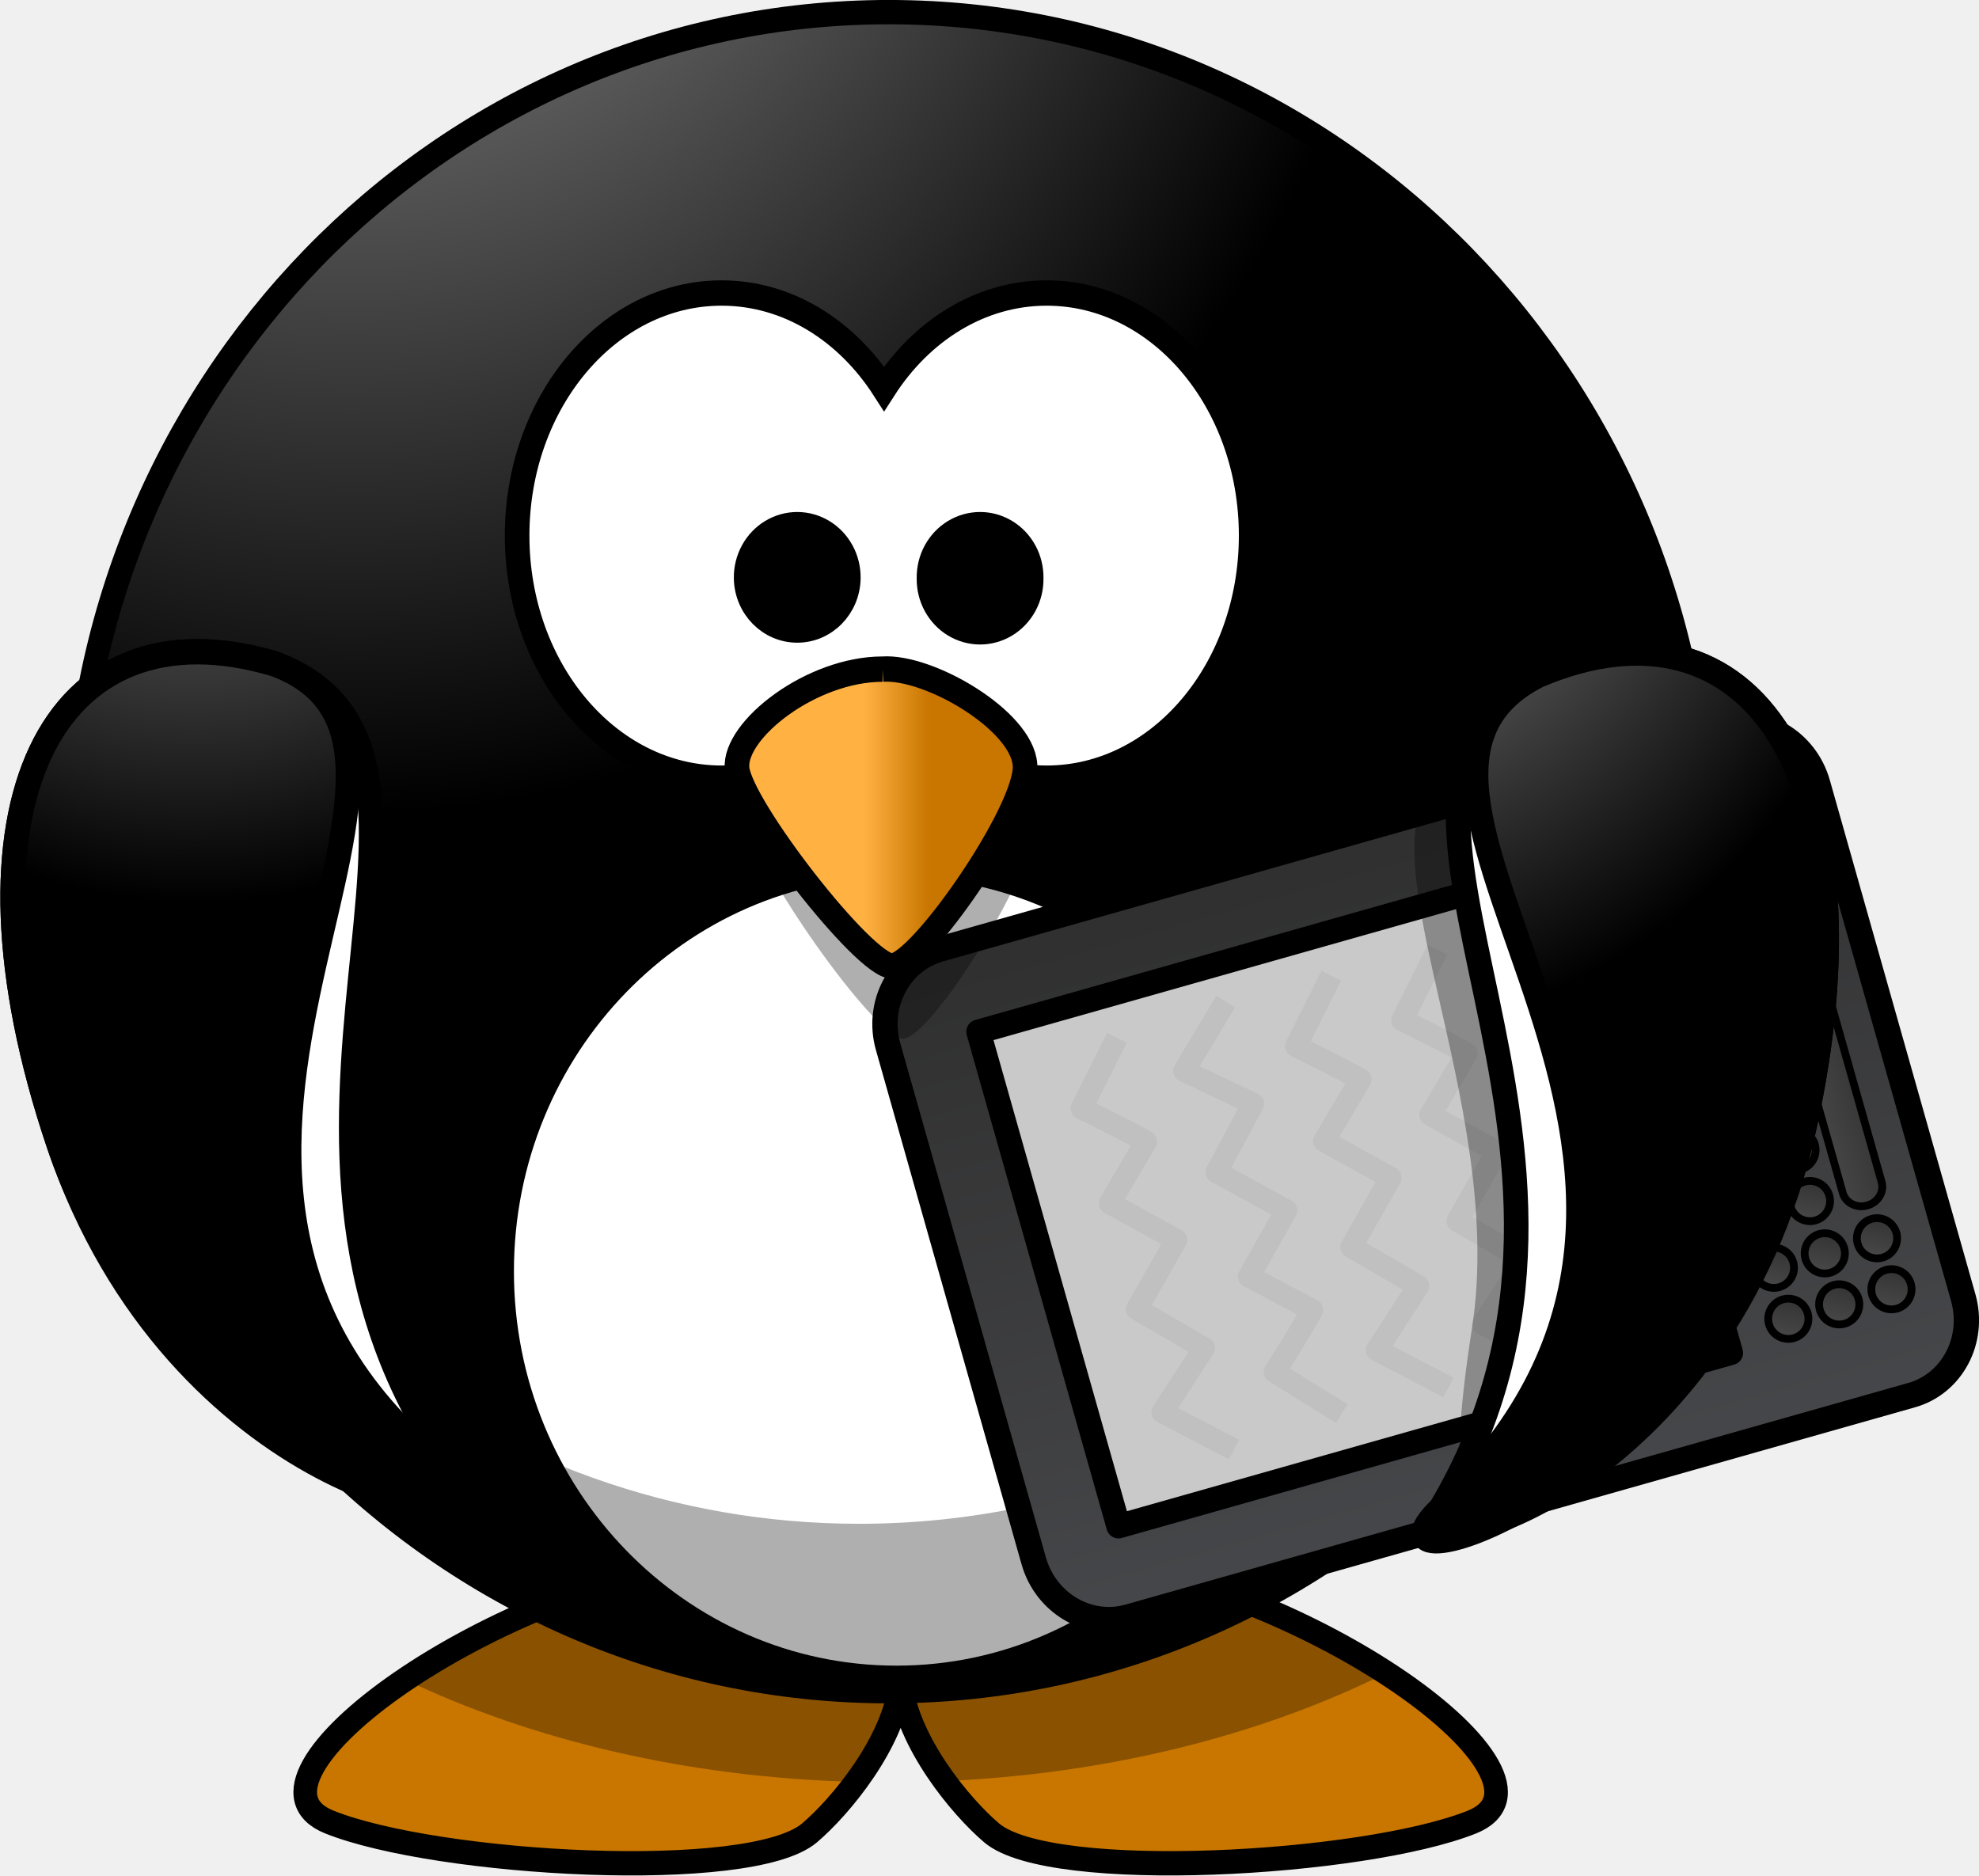
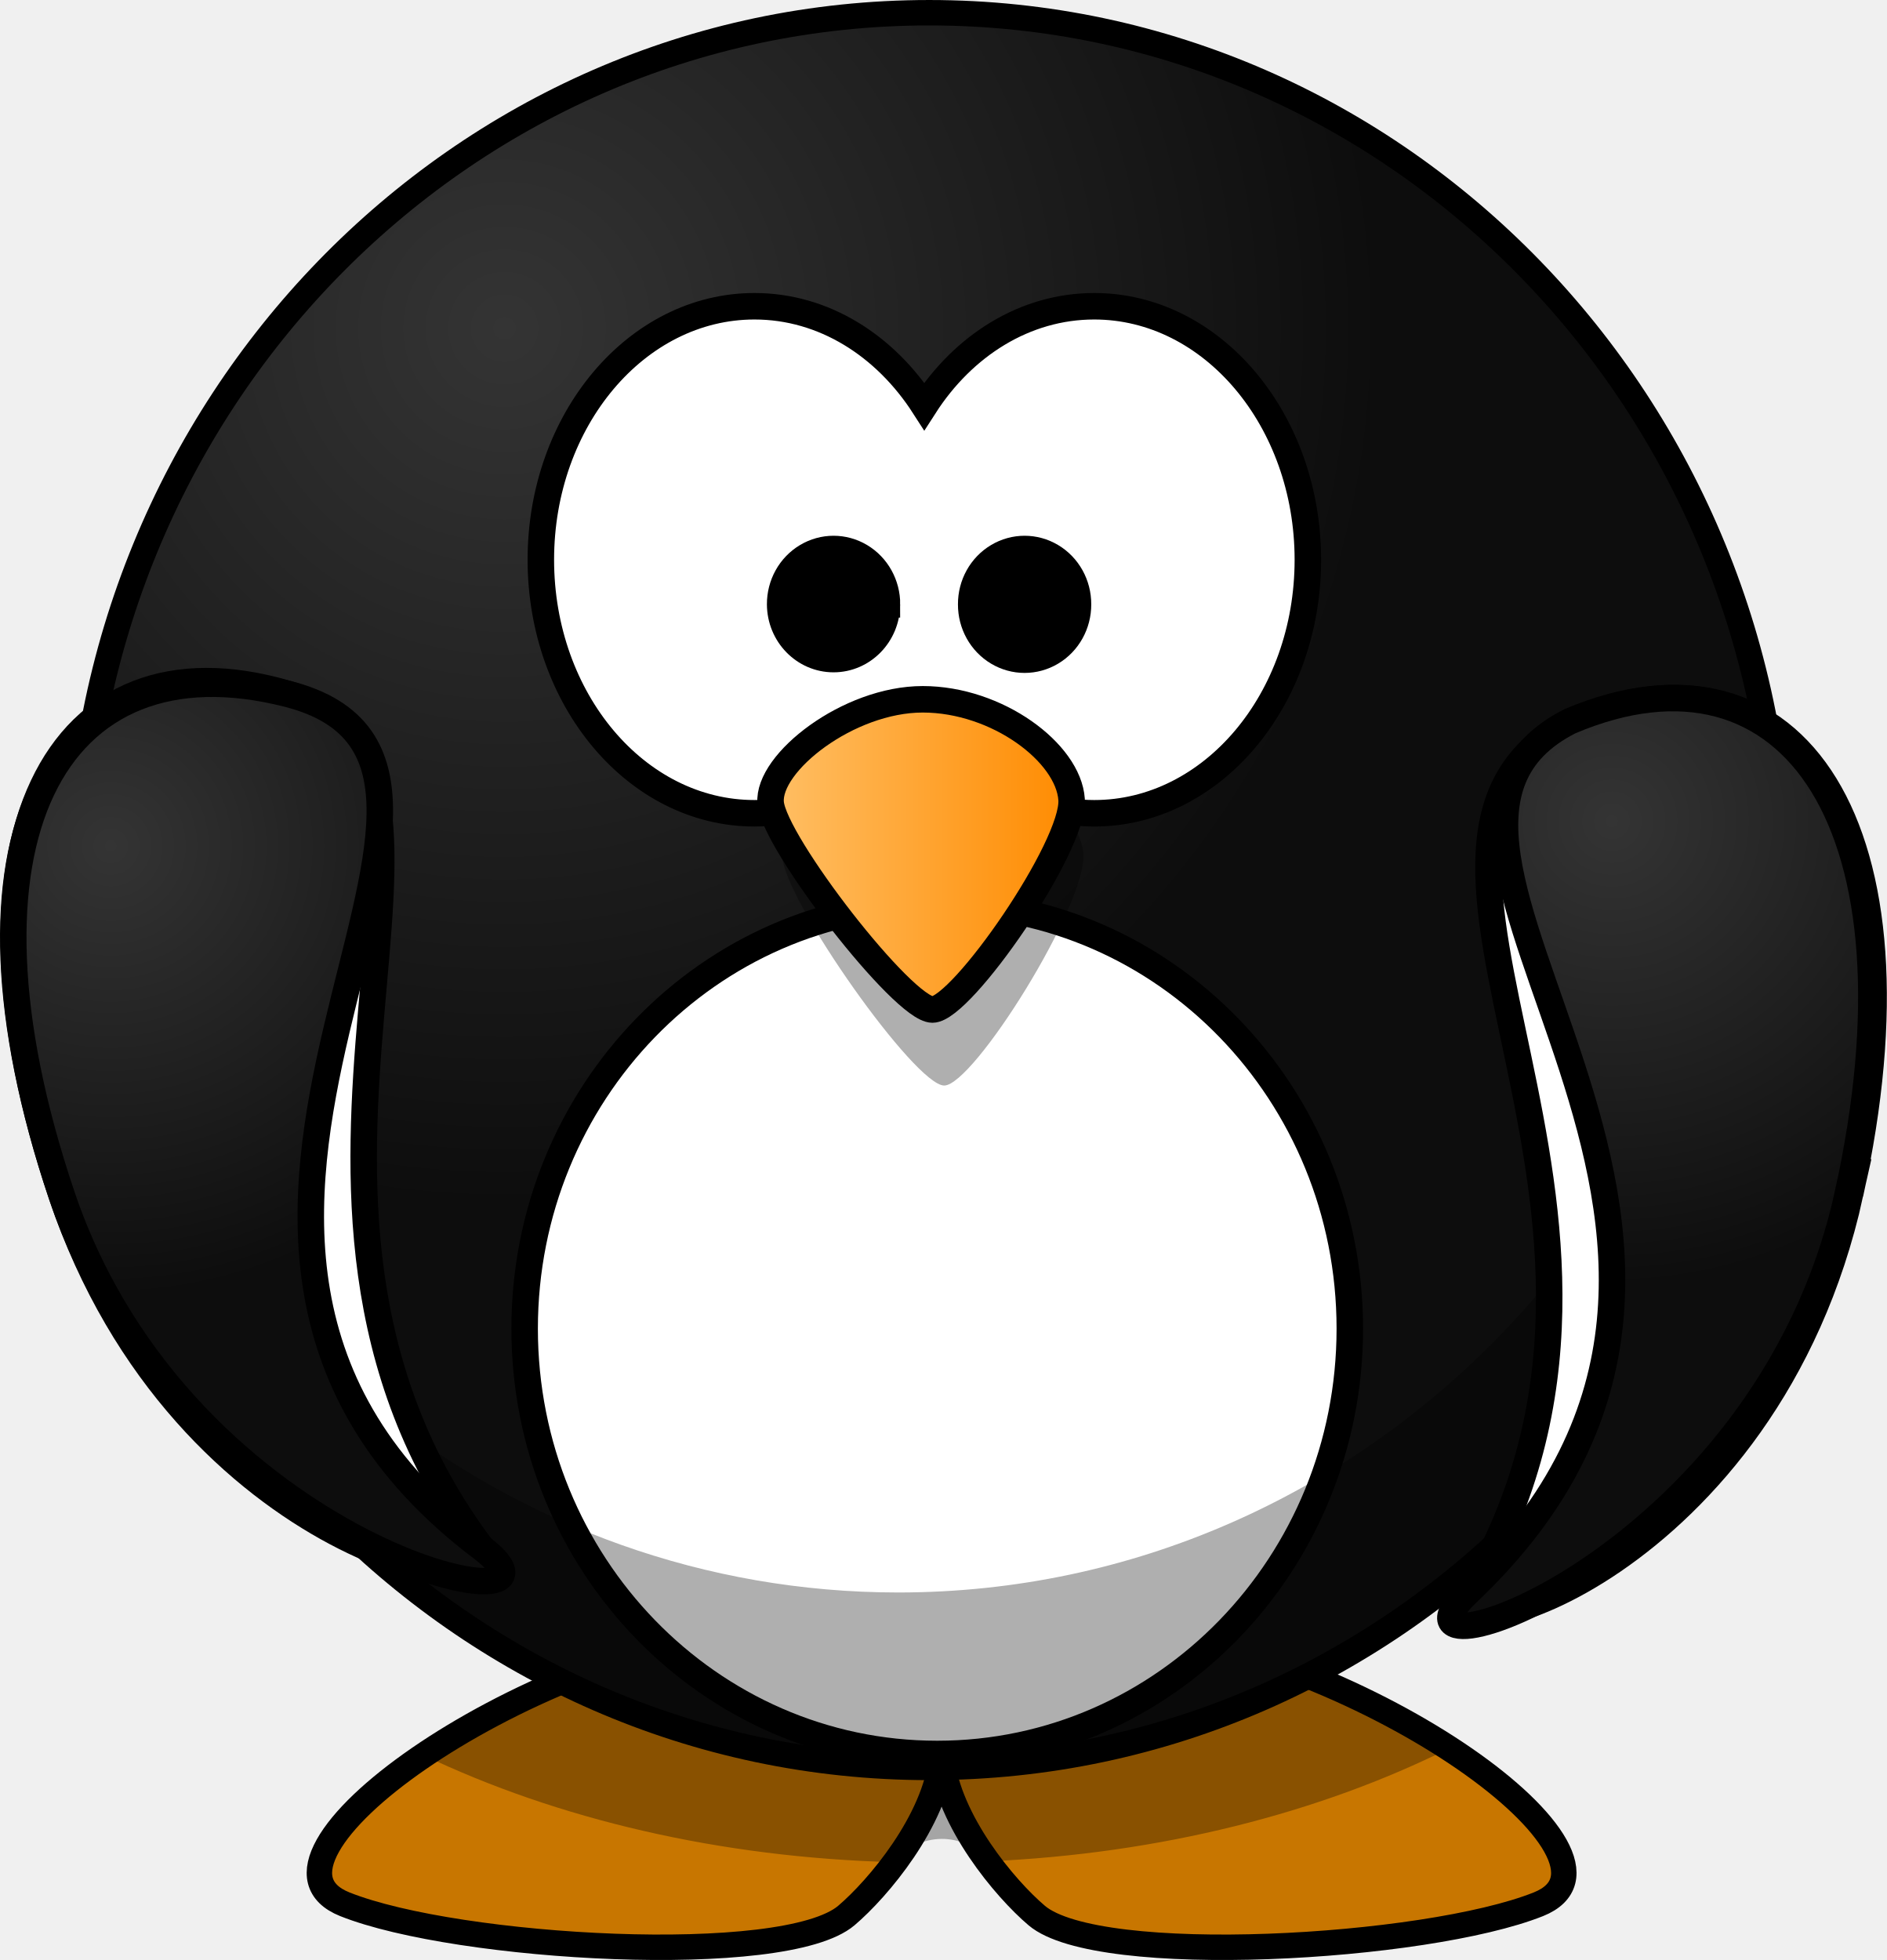
- <svg xmlns="http://www.w3.org/2000/svg" xmlns:xlink="http://www.w3.org/1999/xlink" id="svg19163" viewBox="0 0 127.17 120.52" version="1.1">
-   <defs id="defs19165">
-     <radialGradient id="radialGradient8254" gradientUnits="userSpaceOnUse" cy="-8.88" cx="414.68" gradientTransform="matrix(-.0000018232 .27968 -.60927 0 101.73 -39.26)" r="123.55">
-       <stop id="stop3205-9-1" style="stop-color:#ffb142" offset="0" />
-       <stop id="stop4092-0-8" style="stop-color:#ffb141" offset=".887" />
-       <stop id="stop3207-9-2" style="stop-color:#c87600" offset="1" />
+ <svg xmlns="http://www.w3.org/2000/svg" version="1.1" width="116.034" height="120.525" viewBox="0,0,116.034,120.525">
+   <defs>
+     <radialGradient cx="253.481" cy="-89.043" r="34.554" gradientUnits="userSpaceOnUse" id="color-1">
+       <stop offset="0" stop-color="#ffb142" />
+       <stop offset="0.887" stop-color="#ffb141" />
+       <stop offset="1" stop-color="#c87600" />
    </radialGradient>
-     <radialGradient id="radialGradient8256" gradientUnits="userSpaceOnUse" cy="483.45" cx="610.46" gradientTransform="matrix(0 -.48219 .4319 -.0000012542 -151.97 551.35)" r="167.56">
-       <stop id="stop3175-8-9-2" style="stop-color:#a5a5a5" offset="0" />
-       <stop id="stop3177-5-98-35" style="stop-color:#000000" offset="1" />
+     <radialGradient cx="212.999" cy="139.923" r="53.95" gradientUnits="userSpaceOnUse" id="color-2">
+       <stop offset="0" stop-color="#343434" />
+       <stop offset="1" stop-color="#0d0d0d" />
    </radialGradient>
-     <linearGradient id="linearGradient8258" y2="501.65" gradientUnits="userSpaceOnUse" x2="580.86" gradientTransform="matrix(.2224 0 0 .20165 -607.55 -56.109)" y1="501.65" x1="214.14">
-       <stop id="stop5060" style="stop-color:#46474a" offset="0" />
-       <stop id="stop5062" style="stop-color:#2f2f2f" offset="1" />
+     <linearGradient x1="229.355" y1="172.278" x2="247.871" y2="172.278" gradientUnits="userSpaceOnUse" id="color-3">
+       <stop offset="0" stop-color="#ffbf65" />
+       <stop offset="1" stop-color="#ff8b00" />
    </linearGradient>
-     <linearGradient id="linearGradient8260" y2="736.38" xlink:href="#linearGradient5092-64-2-9-9" gradientUnits="userSpaceOnUse" x2="361.38" gradientTransform="matrix(.3752 0 0 .3752 -270.84 -146.8)" y1="771.79" x1="361.38" />
-     <linearGradient id="linearGradient5092-64-2-9-9">
-       <stop id="stop5094-4-1-0-7" style="stop-color:#333333" offset="0" />
-       <stop id="stop5096-3-5-4-3" style="stop-color:#4d4d4d" offset="1" />
-     </linearGradient>
-     <linearGradient id="linearGradient8262" y2="737.13" gradientUnits="userSpaceOnUse" x2="361.38" gradientTransform="matrix(.14024 0 0 .38469 -145.61 -153.98)" y1="768.49" x1="361.38">
-       <stop id="stop5094-4-1-0-7-6" style="stop-color:#333333" offset="0" />
-       <stop id="stop5096-3-5-4-3-2" style="stop-color:#4d4d4d" offset="1" />
-     </linearGradient>
-     <linearGradient id="linearGradient8264" y2="663.96" xlink:href="#linearGradient5092-64-2-9-9" gradientUnits="userSpaceOnUse" x2="263.9" y1="674.82" x1="284.61" />
-     <linearGradient id="linearGradient8310" y2="537.41" gradientUnits="userSpaceOnUse" x2="359.47" gradientTransform="matrix(.32584 0 0 .32584 -22.132 165.49)" y1="537.41" x1="346.24">
-       <stop id="stop4100-0-4" style="stop-color:#ffb142" offset="0" />
-       <stop id="stop4104-3-4" style="stop-color:#c87600" offset="1" />
-     </linearGradient>
-     <radialGradient id="radialGradient8312" xlink:href="#linearGradient3173-6-5-9" gradientUnits="userSpaceOnUse" cy="622.49" cx="380.26" gradientTransform="matrix(0 -.74351 .66041 0 -364.7 582.13)" r="59.255" />
-     <linearGradient id="linearGradient3173-6-5-9">
-       <stop id="stop3175-28-7-3" style="stop-color:#a5a5a5" offset="0" />
-       <stop id="stop3177-7-3-1" style="stop-color:#000000" offset="1" />
-     </linearGradient>
-     <radialGradient id="radialGradient8314" xlink:href="#linearGradient3173-6-5-9" gradientUnits="userSpaceOnUse" cy="647.69" cx="371.45" gradientTransform="matrix(0 -.74351 -.66041 0 552.03 582.13)" r="59.255" />
+     <radialGradient cx="188.777" cy="171.762" r="27.672" gradientUnits="userSpaceOnUse" id="color-4">
+       <stop offset="0" stop-color="#343434" />
+       <stop offset="1" stop-color="#0d0d0d" />
+     </radialGradient>
+     <radialGradient cx="281.095" cy="170.239" r="28.525" gradientUnits="userSpaceOnUse" id="color-5">
+       <stop offset="0" stop-color="#343434" />
+       <stop offset="1" stop-color="#0d0d0d" />
+     </radialGradient>
  </defs>
-   <g id="layer1" transform="translate(-356.41 -449.24)">
-     <g id="g8198" transform="translate(402.61 607.73)">
-       <g id="g45484-1-2" transform="matrix(.97011 0 0 1 -78.655 -443.99)">
-         <path id="path3806-0-1-7" style="fill-rule:evenodd;color:#000000;stroke:#000000;stroke-width:1.564;fill:url(#radialGradient8254)" d="m81.781 385.54c-15.668 1.613-33.638 14.291-26.495 17.056 7.143 2.765 27.873 3.918 31.79 0.692 2.013-1.658 5.614-5.809 6.038-9.704 0.425 3.895 4.016 8.047 6.028 9.704 3.917 3.226 24.658 2.072 31.8-0.692 7.143-2.765-10.827-15.443-26.495-17.056-8.068 0.778-10.97 3.488-11.333 6.598-0.364-3.11-3.265-5.821-11.333-6.598z" />
-         <path id="path3194-5-0-7" style="fill-rule:evenodd;fill:#000000;fill-opacity:.314" d="m81.784 385.55c-7.69 0.792-15.927 4.249-21.485 7.891 8.417 3.893 18.709 6.292 29.865 6.568 1.43-1.881 2.71-4.187 2.953-6.415 0.241 2.207 1.491 4.493 2.902 6.364 10.973-0.465 21.052-2.98 29.254-6.944-5.538-3.484-13.432-6.703-20.823-7.464-8.068 0.778-10.97 3.488-11.333 6.598-0.364-3.11-3.265-5.821-11.333-6.598z" />
+   <g transform="translate(-181.97,-119.7377)">
+     <g data-paper-data="{&quot;isPaintingLayer&quot;:true}" stroke-miterlimit="10" stroke-dasharray="" stroke-dashoffset="0" style="mix-blend-mode: normal">
+       <g fill-rule="evenodd" stroke-linecap="butt" stroke-linejoin="miter">
+         <path d="M228.881,219.78c7.826,0.778 9.055,3.356 10.994,6.598c1.939,-3.374 3.168,-5.821 10.994,-6.598c15.2,1.613 32.632,14.291 25.703,17.056c-6.929,2.765 -27.05,3.918 -30.849,0.692c-1.952,-1.657 -5.436,-5.809 -5.848,-9.704c-0.412,3.895 -3.905,8.046 -5.858,9.704c-3.8,3.226 -23.911,2.072 -30.84,-0.692c-6.929,-2.765 10.503,-15.443 25.703,-17.056z" fill="url(#color-1)" stroke="#000000" stroke-width="1.564" />
+         <path d="M228.883,219.79c7.826,0.778 10.642,3.488 10.994,6.598c0.353,3.11 -2.091,-6.04 10.994,-6.598c7.17,0.761 14.828,3.98 20.201,7.464c-7.957,3.964 -17.735,6.48 -28.38,6.944c-1.368,-1.871 -4.293,-1.83 -5.68,0.051c-10.823,-0.276 -20.807,-2.675 -28.972,-6.568c5.392,-3.643 13.383,-7.1 20.843,-7.891z" fill-opacity="0.314" fill="#000000" stroke="none" stroke-width="1" />
      </g>
-       <g id="g45507-1-0" transform="matrix(.97011 0 0 1 -78.655 -443.99)">
-         <path id="path2385-16-4-0" style="color:#000000;stroke:#000000;stroke-linecap:round;stroke-width:1.564;fill:url(#radialGradient8256)" d="m146.28 340.23a53.948 53.948 0 0 1 -107.9 0 53.948 53.948 0 1 1 107.9 0z" />
-         <path id="path3167-8-2-6" style="stroke:#000000;stroke-linecap:round;stroke-width:1.629;fill:#ffffff" d="m118.99 367.2a26.153 26.153 0 1 1 -52.307 0 26.153 26.153 0 1 1 52.307 0z" />
-         <path id="path2411-0-7-25" style="fill:#000000;fill-opacity:.314" d="m144.15 325.23c0.11 1.403 0.173 2.816 0.173 4.246 0 29.779-24.178 53.947-53.957 53.947-24.575 0-45.316-16.459-51.819-38.948 2.17 27.795 25.426 49.701 53.774 49.701 29.779 0 53.957-24.168 53.957-53.947 0-5.204-0.751-10.237-2.128-14.999z" />
+       <g fill-rule="nonzero" stroke-linejoin="miter">
+         <path d="M291.451,174.47c0,29.796 -23.432,53.95 -52.337,53.95c-28.905,0 -52.337,-24.154 -52.337,-53.95c0,-29.796 23.432,-53.95 52.337,-53.95c28.905,0 52.337,24.154 52.337,53.95z" fill="url(#color-2)" stroke="#000000" stroke-width="1.564" stroke-linecap="round" />
+         <path d="M264.977,201.44c0,14.444 -11.359,26.154 -25.372,26.154c-14.012,0 -25.372,-11.709 -25.372,-26.154c0,-14.444 11.359,-26.154 25.372,-26.154c14.012,0 25.372,11.709 25.372,26.154z" fill="#ffffff" stroke="#000000" stroke-width="1.629" stroke-linecap="round" />
+         <path d="M289.385,159.47c1.336,4.762 2.065,9.795 2.065,14.999c0,29.779 -23.455,53.947 -52.344,53.947c-27.501,0 -50.062,-21.906 -52.167,-49.701c6.309,22.489 26.43,38.948 50.27,38.948c28.889,0 52.344,-24.168 52.344,-53.947c0,-1.431 -0.062,-2.843 -0.168,-4.246z" fill-opacity="0.314" fill="#000000" stroke="none" stroke-width="1" stroke-linecap="butt" />
      </g>
-       <g id="g4841" transform="matrix(.54701 .041096 -.041096 .54701 -55.954 -350.43)">
-         <rect id="rect4683" style="stroke:#000000;stroke-miterlimit:0;stroke-width:2.963;fill:url(#linearGradient8258)" transform="matrix(-.34378 -.93905 .93905 -.34378 0 0)" rx="9.345" ry="8.925" height="113.17" width="81.285" y="-11.535" x="-559.78" />
-         <path id="rect4685" style="stroke-linejoin:round;stroke:#000000;stroke-miterlimit:0;stroke-width:2.854;fill:#c9c9c9" d="m188 516.07-20.7-56.543 70.014-25.632 20.7 56.543-70.014 25.632z" />
-         <g id="g5657" style="stroke:#000000;stroke-width:1.3" transform="matrix(-.24092 -.65808 .65808 -.24092 144.86 402.03)">
-           <rect id="rect4687" style="stroke:#000000;stroke-width:1.3;fill:url(#linearGradient8260)" rx="3.109" ry="3.374" height="6.749" width="42.47" y="133.53" x="-156.48" />
-           <rect id="rect4687-52" style="stroke:#000000;stroke-width:1.3;fill:url(#linearGradient8262)" rx="3.557" ry="3.46" height="6.92" width="15.875" y="133.44" x="-102.87" />
-           <path id="path4755-34" style="stroke:#000000;stroke-width:3.465;fill:url(#linearGradient8264)" d="m278.8 682.02c0 4.951-4.014 8.965-8.965 8.965s-8.965-4.014-8.965-8.965 4.014-8.965 8.965-8.965 8.965 4.014 8.965 8.965z" transform="matrix(.3752 0 0 .3752 -272.35 -136.85)" />
-           <path id="path4755-61-7" style="stroke:#000000;stroke-width:3.465;fill:url(#linearGradient8264)" d="m278.8 682.02c0 4.951-4.014 8.965-8.965 8.965s-8.965-4.014-8.965-8.965 4.014-8.965 8.965-8.965 8.965 4.014 8.965 8.965z" transform="matrix(.3752 0 0 .3752 -263.49 -136.85)" />
-           <path id="path4755-47-2" style="stroke:#000000;stroke-width:3.465;fill:url(#linearGradient8264)" d="m278.8 682.02c0 4.951-4.014 8.965-8.965 8.965s-8.965-4.014-8.965-8.965 4.014-8.965 8.965-8.965 8.965 4.014 8.965 8.965z" transform="matrix(.3752 0 0 .3752 -254.4 -136.85)" />
-           <path id="path4755-61-8-1" style="stroke:#000000;stroke-width:3.465;fill:url(#linearGradient8264)" d="m278.8 682.02c0 4.951-4.014 8.965-8.965 8.965s-8.965-4.014-8.965-8.965 4.014-8.965 8.965-8.965 8.965 4.014 8.965 8.965z" transform="matrix(.3752 0 0 .3752 -245.54 -136.85)" />
-           <path id="path4755-47-8-0-7" style="stroke:#000000;stroke-width:3.465;fill:url(#linearGradient8264)" d="m278.8 682.02c0 4.951-4.014 8.965-8.965 8.965s-8.965-4.014-8.965-8.965 4.014-8.965 8.965-8.965 8.965 4.014 8.965 8.965z" transform="matrix(.3752 0 0 .3752 -200.48 -136.8)" />
-           <path id="path4755-61-8-5-1-9" style="stroke:#000000;stroke-width:3.465;fill:url(#linearGradient8264)" d="m278.8 682.02c0 4.951-4.014 8.965-8.965 8.965s-8.965-4.014-8.965-8.965 4.014-8.965 8.965-8.965 8.965 4.014 8.965 8.965z" transform="matrix(.3752 0 0 .3752 -191.62 -136.8)" />
-           <path id="path4755-3-5" style="stroke:#000000;stroke-width:3.465;fill:url(#linearGradient8264)" d="m278.8 682.02c0 4.951-4.014 8.965-8.965 8.965s-8.965-4.014-8.965-8.965 4.014-8.965 8.965-8.965 8.965 4.014 8.965 8.965z" transform="matrix(.3752 0 0 .3752 -236.49 -136.85)" />
-           <path id="path4755-61-5-6" style="stroke:#000000;stroke-width:3.465;fill:url(#linearGradient8264)" d="m278.8 682.02c0 4.951-4.014 8.965-8.965 8.965s-8.965-4.014-8.965-8.965 4.014-8.965 8.965-8.965 8.965 4.014 8.965 8.965z" transform="matrix(.3752 0 0 .3752 -227.63 -136.85)" />
-           <path id="path4755-47-8-8" style="stroke:#000000;stroke-width:3.465;fill:url(#linearGradient8264)" d="m278.8 682.02c0 4.951-4.014 8.965-8.965 8.965s-8.965-4.014-8.965-8.965 4.014-8.965 8.965-8.965 8.965 4.014 8.965 8.965z" transform="matrix(.3752 0 0 .3752 -218.53 -136.85)" />
-           <path id="path4755-61-8-5-95" style="stroke:#000000;stroke-width:3.465;fill:url(#linearGradient8264)" d="m278.8 682.02c0 4.951-4.014 8.965-8.965 8.965s-8.965-4.014-8.965-8.965 4.014-8.965 8.965-8.965 8.965 4.014 8.965 8.965z" transform="matrix(.3752 0 0 .3752 -209.67 -136.85)" />
-           <path id="path4755-34-9" style="stroke:#000000;stroke-width:3.465;fill:url(#linearGradient8264)" d="m278.8 682.02c0 4.951-4.014 8.965-8.965 8.965s-8.965-4.014-8.965-8.965 4.014-8.965 8.965-8.965 8.965 4.014 8.965 8.965z" transform="matrix(.3752 0 0 .3752 -272.35 -128.01)" />
-           <path id="path4755-61-7-7" style="stroke:#000000;stroke-width:3.465;fill:url(#linearGradient8264)" d="m278.8 682.02c0 4.951-4.014 8.965-8.965 8.965s-8.965-4.014-8.965-8.965 4.014-8.965 8.965-8.965 8.965 4.014 8.965 8.965z" transform="matrix(.3752 0 0 .3752 -263.49 -128.01)" />
-           <path id="path4755-47-2-6" style="stroke:#000000;stroke-width:3.465;fill:url(#linearGradient8264)" d="m278.8 682.02c0 4.951-4.014 8.965-8.965 8.965s-8.965-4.014-8.965-8.965 4.014-8.965 8.965-8.965 8.965 4.014 8.965 8.965z" transform="matrix(.3752 0 0 .3752 -254.4 -128.01)" />
-           <path id="path4755-61-8-1-8" style="stroke:#000000;stroke-width:3.465;fill:url(#linearGradient8264)" d="m278.8 682.02c0 4.951-4.014 8.965-8.965 8.965s-8.965-4.014-8.965-8.965 4.014-8.965 8.965-8.965 8.965 4.014 8.965 8.965z" transform="matrix(.3752 0 0 .3752 -245.54 -128.01)" />
-           <path id="path4755-47-8-0-7-2" style="stroke:#000000;stroke-width:3.465;fill:url(#linearGradient8264)" d="m278.8 682.02c0 4.951-4.014 8.965-8.965 8.965s-8.965-4.014-8.965-8.965 4.014-8.965 8.965-8.965 8.965 4.014 8.965 8.965z" transform="matrix(.3752 0 0 .3752 -200.48 -127.97)" />
-           <path id="path4755-61-8-5-1-9-0" style="stroke:#000000;stroke-width:3.465;fill:url(#linearGradient8264)" d="m278.8 682.02c0 4.951-4.014 8.965-8.965 8.965s-8.965-4.014-8.965-8.965 4.014-8.965 8.965-8.965 8.965 4.014 8.965 8.965z" transform="matrix(.3752 0 0 .3752 -191.62 -127.97)" />
-           <path id="path4755-3-5-6" style="stroke:#000000;stroke-width:3.465;fill:url(#linearGradient8264)" d="m278.8 682.02c0 4.951-4.014 8.965-8.965 8.965s-8.965-4.014-8.965-8.965 4.014-8.965 8.965-8.965 8.965 4.014 8.965 8.965z" transform="matrix(.3752 0 0 .3752 -236.49 -128.01)" />
-           <path id="path4755-61-5-6-4" style="stroke:#000000;stroke-width:3.465;fill:url(#linearGradient8264)" d="m278.8 682.02c0 4.951-4.014 8.965-8.965 8.965s-8.965-4.014-8.965-8.965 4.014-8.965 8.965-8.965 8.965 4.014 8.965 8.965z" transform="matrix(.3752 0 0 .3752 -227.63 -128.01)" />
-           <path id="path4755-47-8-8-3" style="stroke:#000000;stroke-width:3.465;fill:url(#linearGradient8264)" d="m278.8 682.02c0 4.951-4.014 8.965-8.965 8.965s-8.965-4.014-8.965-8.965 4.014-8.965 8.965-8.965 8.965 4.014 8.965 8.965z" transform="matrix(.3752 0 0 .3752 -218.53 -128.01)" />
-           <path id="path4755-61-8-5-95-3" style="stroke:#000000;stroke-width:3.465;fill:url(#linearGradient8264)" d="m278.8 682.02c0 4.951-4.014 8.965-8.965 8.965s-8.965-4.014-8.965-8.965 4.014-8.965 8.965-8.965 8.965 4.014 8.965 8.965z" transform="matrix(.3752 0 0 .3752 -209.67 -128.01)" />
-           <path id="path4755-34-9-5" style="stroke:#000000;stroke-width:3.465;fill:url(#linearGradient8264)" d="m278.8 682.02c0 4.951-4.014 8.965-8.965 8.965s-8.965-4.014-8.965-8.965 4.014-8.965 8.965-8.965 8.965 4.014 8.965 8.965z" transform="matrix(.3752 0 0 .3752 -272.3 -118.92)" />
-           <path id="path4755-61-7-7-1" style="stroke:#000000;stroke-width:3.465;fill:url(#linearGradient8264)" d="m278.8 682.02c0 4.951-4.014 8.965-8.965 8.965s-8.965-4.014-8.965-8.965 4.014-8.965 8.965-8.965 8.965 4.014 8.965 8.965z" transform="matrix(.3752 0 0 .3752 -263.44 -118.92)" />
-           <path id="path4755-61-7-7-1-8" style="stroke:#000000;stroke-width:3.465;fill:url(#linearGradient8264)" d="m278.8 682.02c0 4.951-4.014 8.965-8.965 8.965s-8.965-4.014-8.965-8.965 4.014-8.965 8.965-8.965 8.965 4.014 8.965 8.965z" transform="matrix(.3752 0 0 .3752 -209.7 -118.89)" />
-         </g>
-         <path id="path5784" style="opacity:.057;stroke-linejoin:round;stroke:#2d2d2d;stroke-width:2.58;fill:none" d="m200.83 506.1-8.705-3.73 4.291-7.857-8.173-3.971 3.988-8.431-8.094-3.702 3.706-7.522c-2.563-1.195-5.457-2.352-7.818-3.308l3.499-8.554" />
-         <path id="path5784-5" style="opacity:.057;stroke-linejoin:round;stroke:#2d2d2d;stroke-width:2.58;fill:none" d="m195.91 453.83-4.239 8.469 8.349 3.229-3.677 8.309 8.489 3.864-3.791 8.053 7.687 3.351c-1.186 2.567-2.648 5.319-3.834 7.573l8.195 4.273" />
-         <path id="path5784-5-6" style="opacity:.057;stroke-linejoin:round;stroke:#2d2d2d;stroke-width:2.58;fill:none" d="m225.33 496.96-8.705-3.73 4.291-7.857-8.173-3.971 3.988-8.431-8.094-3.702 3.706-7.522c-2.563-1.195-5.457-2.352-7.818-3.308l3.499-8.554" />
-         <path id="path5784-5-6-6" style="opacity:.057;stroke-linejoin:round;stroke:#2d2d2d;stroke-width:2.58;fill:none" d="m237.51 492.98-8.705-3.73 4.291-7.857-8.173-3.971 3.988-8.431-8.094-3.702 3.706-7.522c-2.563-1.195-5.457-2.352-7.818-3.308l3.499-8.554" />
-         <path id="path5784-5-6-8" style="opacity:.057;stroke-linejoin:round;stroke:#2d2d2d;stroke-width:2.58;fill:none" d="m248.96 488.79-8.705-3.73 4.291-7.857-8.173-3.971 3.988-8.431-8.094-3.702 3.706-7.522c-2.563-1.195-5.457-2.352-7.818-3.308l3.499-8.554" />
+       <g stroke-linejoin="miter">
+         <path d="M238.808,144.72c2.4,-3.738 6.189,-6.15 10.451,-6.15c7.25,0 13.138,6.984 13.138,15.589c0,8.605 -5.888,15.589 -13.138,15.589c-4.262,0 -8.051,-2.412 -10.451,-6.15c-2.4,3.736 -6.181,6.15 -10.441,6.15c-7.25,0 -13.138,-6.984 -13.138,-15.589c0,-8.605 5.888,-15.589 13.138,-15.589c4.26,0 8.041,2.416 10.441,6.15z" fill="#ffffff" fill-rule="nonzero" stroke="#000000" stroke-width="1.629" stroke-linecap="round" />
+         <path d="M239.436,165.459c2.985,-0.226 8.955,3.618 9.154,6.784c0.199,3.166 -6.766,14.247 -8.557,14.247c-1.791,0 -9.75,-11.306 -9.949,-14.02c-0.199,-2.714 4.776,-7.01 9.353,-7.01z" fill-opacity="0.314" fill="#000000" fill-rule="evenodd" stroke="none" stroke-width="1" stroke-linecap="butt" />
+         <path d="M247.867,168.893c0.199,2.872 -6.766,12.923 -8.557,12.923c-1.791,0 -9.75,-10.257 -9.949,-12.718c-0.199,-2.461 4.776,-6.359 9.353,-6.359c4.577,0 8.954,3.282 9.153,6.154z" fill="url(#color-3)" fill-rule="evenodd" stroke="#000000" stroke-width="1.629" stroke-linecap="butt" />
+         <path d="M236.512,156.9c-0.01,1.862 -1.477,3.366 -3.283,3.366c-1.806,0 -3.274,-1.504 -3.283,-3.366c-0.006,-1.214 0.618,-2.338 1.637,-2.946c1.019,-0.609 2.275,-0.609 3.294,0c1.019,0.609 1.643,1.733 1.637,2.946z" fill="#000000" fill-rule="nonzero" stroke="#000000" stroke-width="1.629" stroke-linecap="round" />
+         <path d="M248.262,156.9c0.006,1.214 -0.618,2.338 -1.637,2.946c-1.019,0.609 -2.275,0.609 -3.294,0c-1.019,-0.609 -1.643,-1.733 -1.637,-2.946c-0.006,-1.214 0.618,-2.338 1.637,-2.946c1.019,-0.609 2.275,-0.609 3.294,0c1.019,0.609 1.643,1.733 1.637,2.946z" fill="#000000" fill-rule="nonzero" stroke="#000000" stroke-width="1.629" stroke-linecap="round" />
      </g>
-       <g id="g45496-5-8" transform="matrix(.97011 0 0 1 -78.655 -443.99)">
-         <path id="path2387-0-6-6" style="stroke:#000000;stroke-linecap:round;stroke-width:1.629;fill:#ffffff" d="m81.252 304.33c-7.473 0-13.543 6.984-13.543 15.589 0 8.605 6.07 15.589 13.543 15.589 4.392 0 8.289-2.415 10.763-6.15 2.474 3.738 6.38 6.15 10.773 6.15 7.473 0 13.543-6.984 13.543-15.589 0-8.605-6.07-15.589-13.543-15.589-4.393 0-8.299 2.413-10.773 6.15-2.474-3.735-6.372-6.15-10.763-6.15z" />
-         <path id="path3393-6-2-8" style="fill-rule:evenodd;fill:#000000;fill-opacity:.314" d="m92.662 331.22c-4.718 0-9.846 4.297-9.641 7.01 0.205 2.714 8.41 14.02 10.256 14.02 1.846 0 9.025-11.081 8.82-14.247-0.205-3.166-6.359-7.01-9.436-6.784z" />
-         <path id="path2391-7-0-1" style="fill-rule:evenodd;stroke:#000000;stroke-width:1.629;fill:url(#linearGradient8310)" d="m91.917 328.5c-4.718 0-9.846 3.897-9.641 6.359 0.205 2.462 8.41 12.718 10.256 12.718 1.846 0 9.025-10.051 8.82-12.923-0.205-2.872-6.359-6.359-9.436-6.154z" />
-         <path id="path3163-3-7-98" style="stroke:#000000;stroke-linecap:round;stroke-width:1.629;fill:#000000" d="m89.648 322.66a3.385 3.385 0 0 1 -6.769 0 3.385 3.385 0 1 1 6.769 0z" />
-         <path id="path3165-6-9-5" style="stroke:#000000;stroke-linecap:round;stroke-width:1.629;fill:#000000" d="m101.76 322.66a3.385 3.385 0 1 1 -6.769 0 3.385 3.385 0 1 1 6.769 0z" />
+       <g fill-rule="evenodd" stroke="#000000" stroke-width="1.629">
+         <path d="M211.594,214.923c3.037,4.038 -18.292,0.681 -25.833,-21.696c-7.333,-21.762 -0.358,-35.041 13.878,-30.827c14.236,4.214 -4.477,30.676 11.955,52.523z" fill="#ffffff" stroke-linecap="butt" stroke-linejoin="miter" />
+         <path d="M211.594,214.923c7.152,5.416 -18.292,0.681 -25.833,-21.696c-7.333,-21.762 -0.515,-34.468 13.878,-30.827c17.523,4.433 -13.462,33.276 11.955,52.523z" fill="url(#color-4)" stroke-linecap="round" stroke-linejoin="round" />
      </g>
-       <g id="g45492-7-41" transform="matrix(.97011 0 0 1 -78.655 -443.99)">
-         <path id="path3169-39-3-7" style="fill-rule:evenodd;stroke:#000000;stroke-width:1.629;fill:#ffffff" d="m51.639 328.16c15.677 5.637-4.615 30.676 12.323 52.523 3.131 4.038-18.856 0.681-26.629-21.696-7.559-21.762-0.369-35.041 14.306-30.827z" />
-         <path id="path3793-56-2-9" style="fill-rule:evenodd;stroke:#000000;stroke-width:1.629;fill:url(#radialGradient8312)" d="m51.639 328.16c15.677 5.637-13.877 33.276 12.323 52.523 7.373 5.416-18.856 0.681-26.629-21.696-7.559-21.762-0.369-35.041 14.306-30.827z" />
-       </g>
-       <path id="path3200-5-8" style="fill-rule:evenodd;fill:#000000;fill-opacity:.314" d="m46.491-108.74c-5.71 4.378 4.185 20.932 1.899 35.594-3.132 20.087 4.047 7.595 0.028 8.053 1.305 2.345-3.032 11.215 3.041-10.898 4.814-17.528 2.764-30.069-3.675-33.747z" />
-       <g id="g45488-4-64" transform="matrix(.96421 -.11009 .1068 .99392 -113.23 -426.33)">
-         <path id="path3800-9-7-5" style="fill-rule:evenodd;stroke:#000000;stroke-width:1.629;fill:#ffffff" d="m135.69 328.16c-15.677 5.637 4.615 30.676-12.323 52.523-3.131 4.038 18.856 0.681 26.629-21.696 7.559-21.762 0.369-35.041-14.306-30.827z" />
-         <path id="path3802-9-1-0" style="fill-rule:evenodd;stroke:#000000;stroke-width:1.629;fill:url(#radialGradient8314)" d="m135.69 328.16c-15.677 5.637 13.877 33.276-12.323 52.523-7.373 5.416 18.856 0.681 26.629-21.696 7.559-21.762 0.369-35.041-14.306-30.827z" />
+       <path d="M275.982,168.492c6.44,3.678 8.49,16.219 3.675,33.747c-6.074,22.113 -1.736,13.243 -3.041,10.898c4.019,-0.458 -3.16,12.034 -0.028,-8.053c2.286,-14.662 -7.608,-31.216 -1.899,-35.594z" fill-opacity="0.314" fill="#000000" fill-rule="evenodd" stroke="none" stroke-width="1" stroke-linecap="butt" stroke-linejoin="miter" />
+       <g fill-rule="evenodd" stroke="#000000" stroke-width="1.629" stroke-linecap="butt" stroke-linejoin="miter">
+         <path d="M295.745,193.15c-5.105,23.097 -25.946,28.854 -23.359,24.496c13.999,-23.579 -8.241,-46.232 6.272,-53.56c13.7,-5.804 22.051,6.603 17.086,29.065z" fill="#ffffff" />
+         <path d="M295.606,193.149c-5.105,23.098 -29.889,30.69 -23.359,24.496c23.207,-22.014 -8.241,-46.232 6.272,-53.56c13.7,-5.804 22.051,6.603 17.086,29.065z" fill="url(#color-5)" />
      </g>
    </g>
  </g>
</svg>
